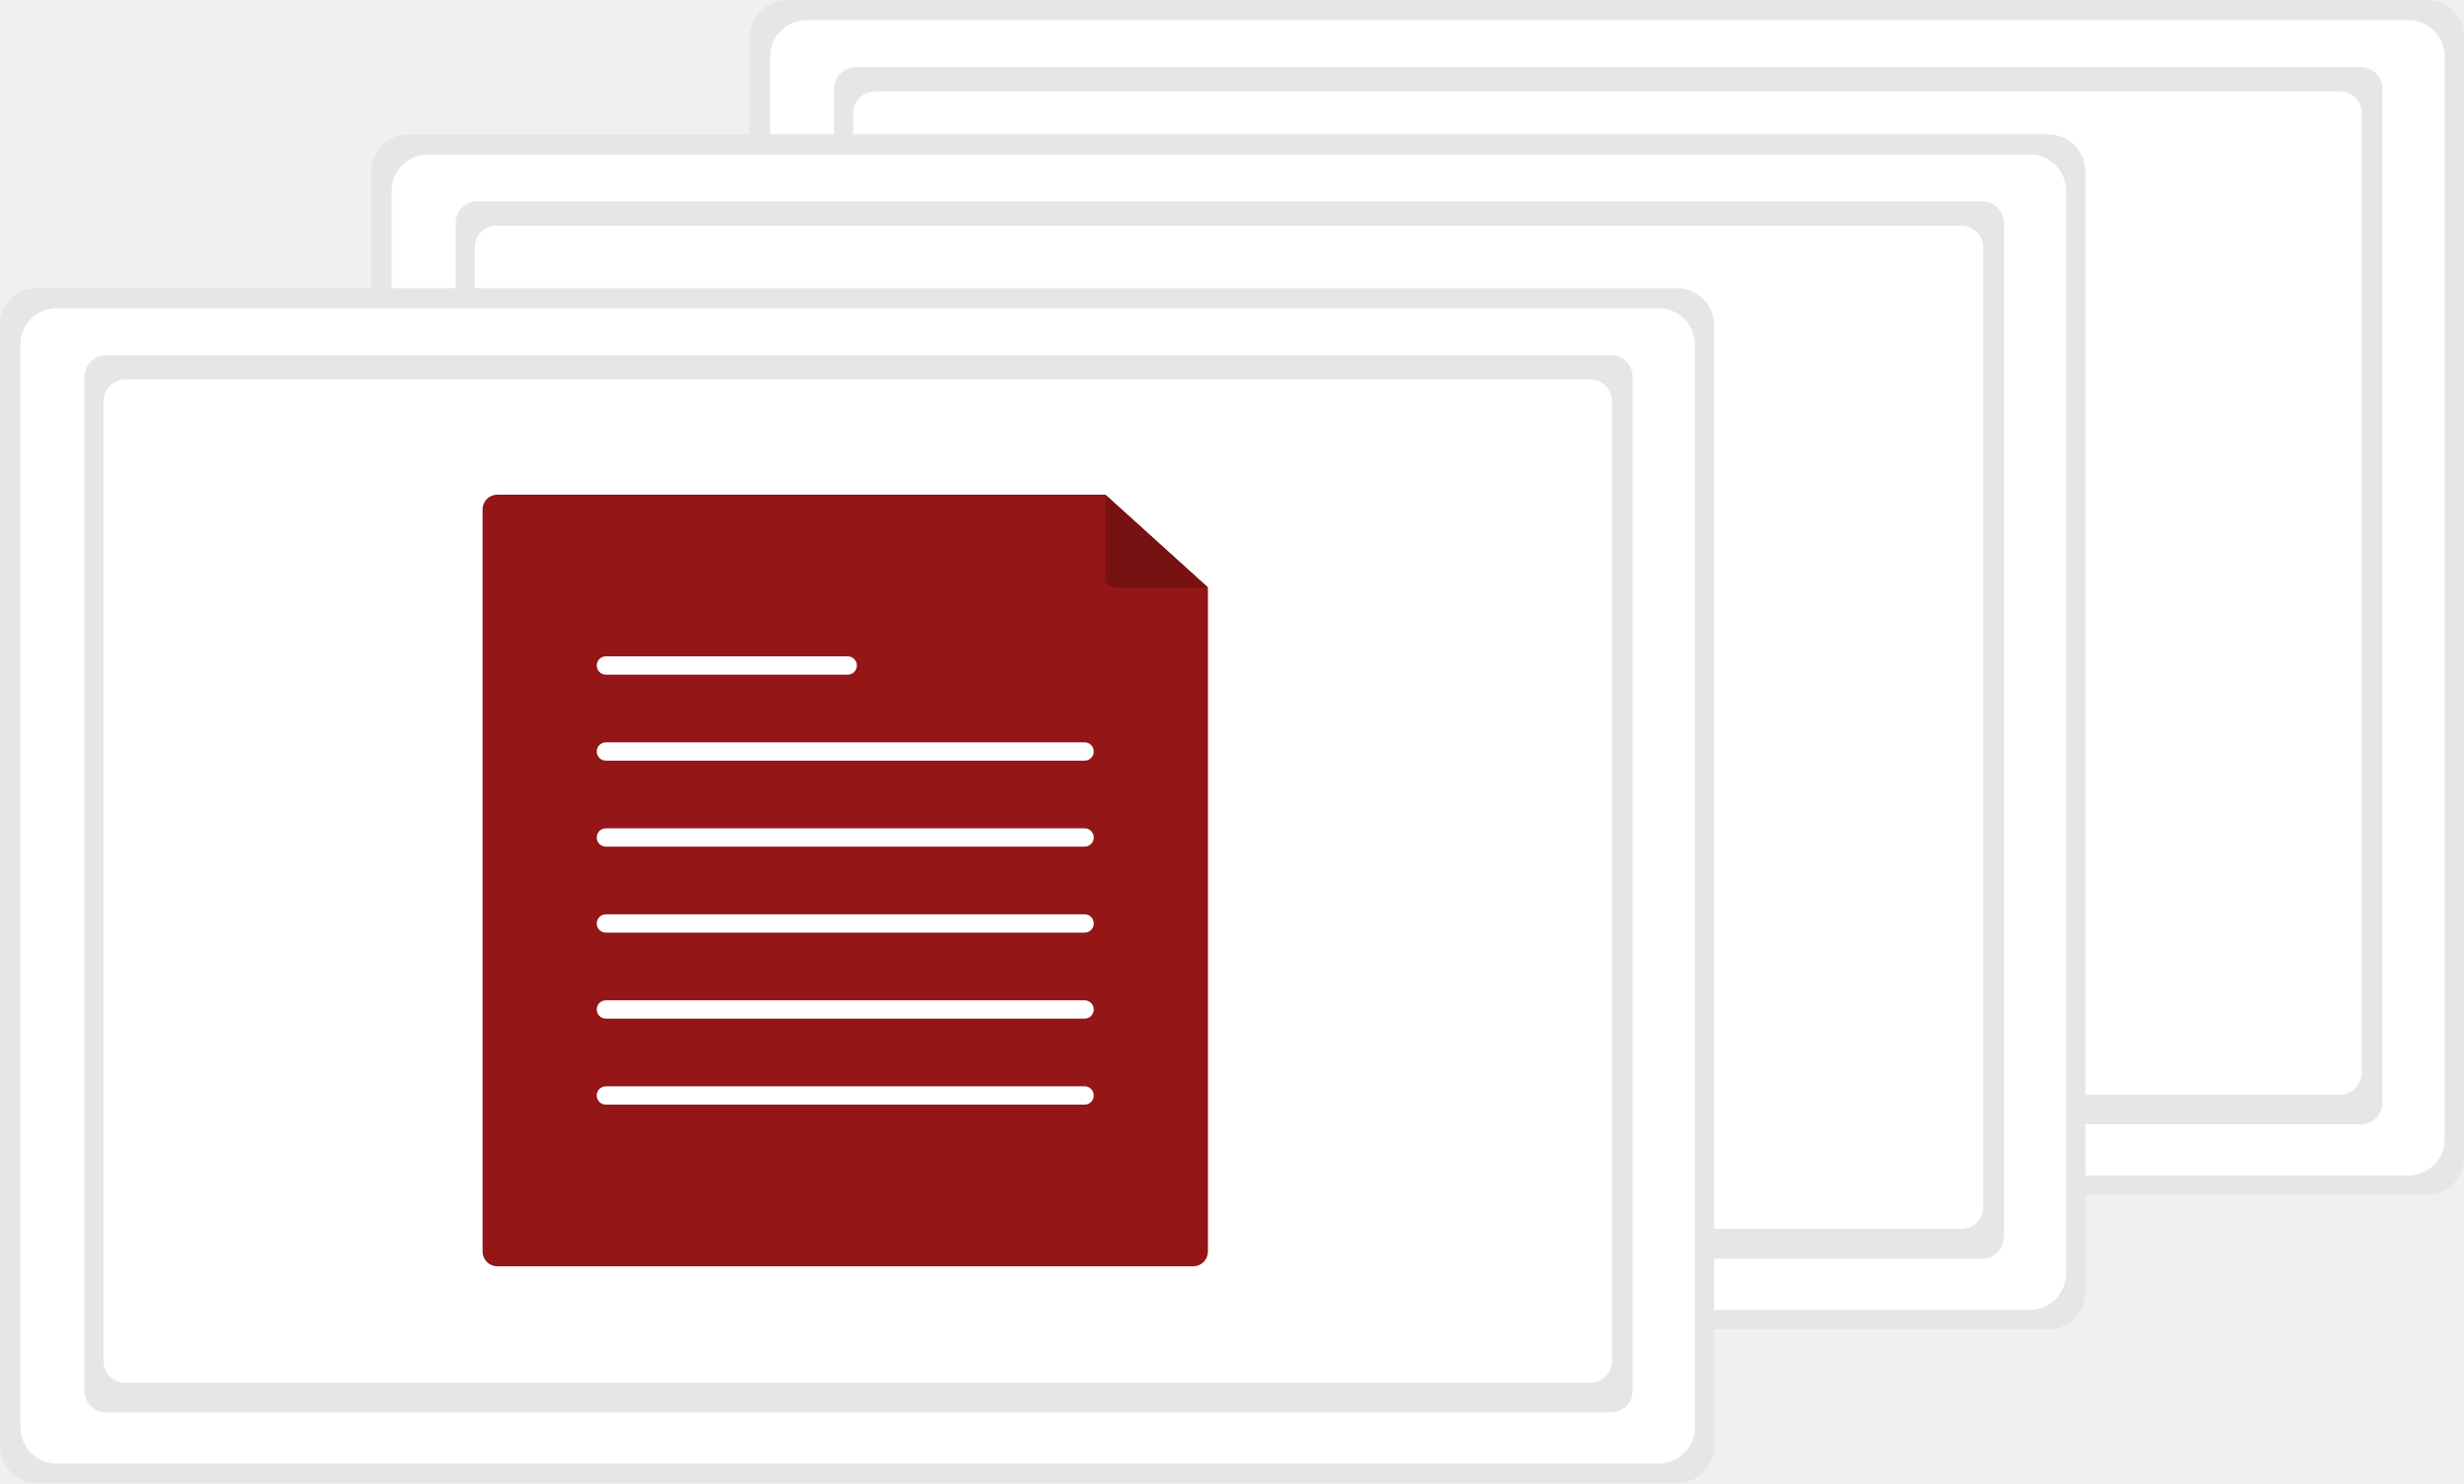
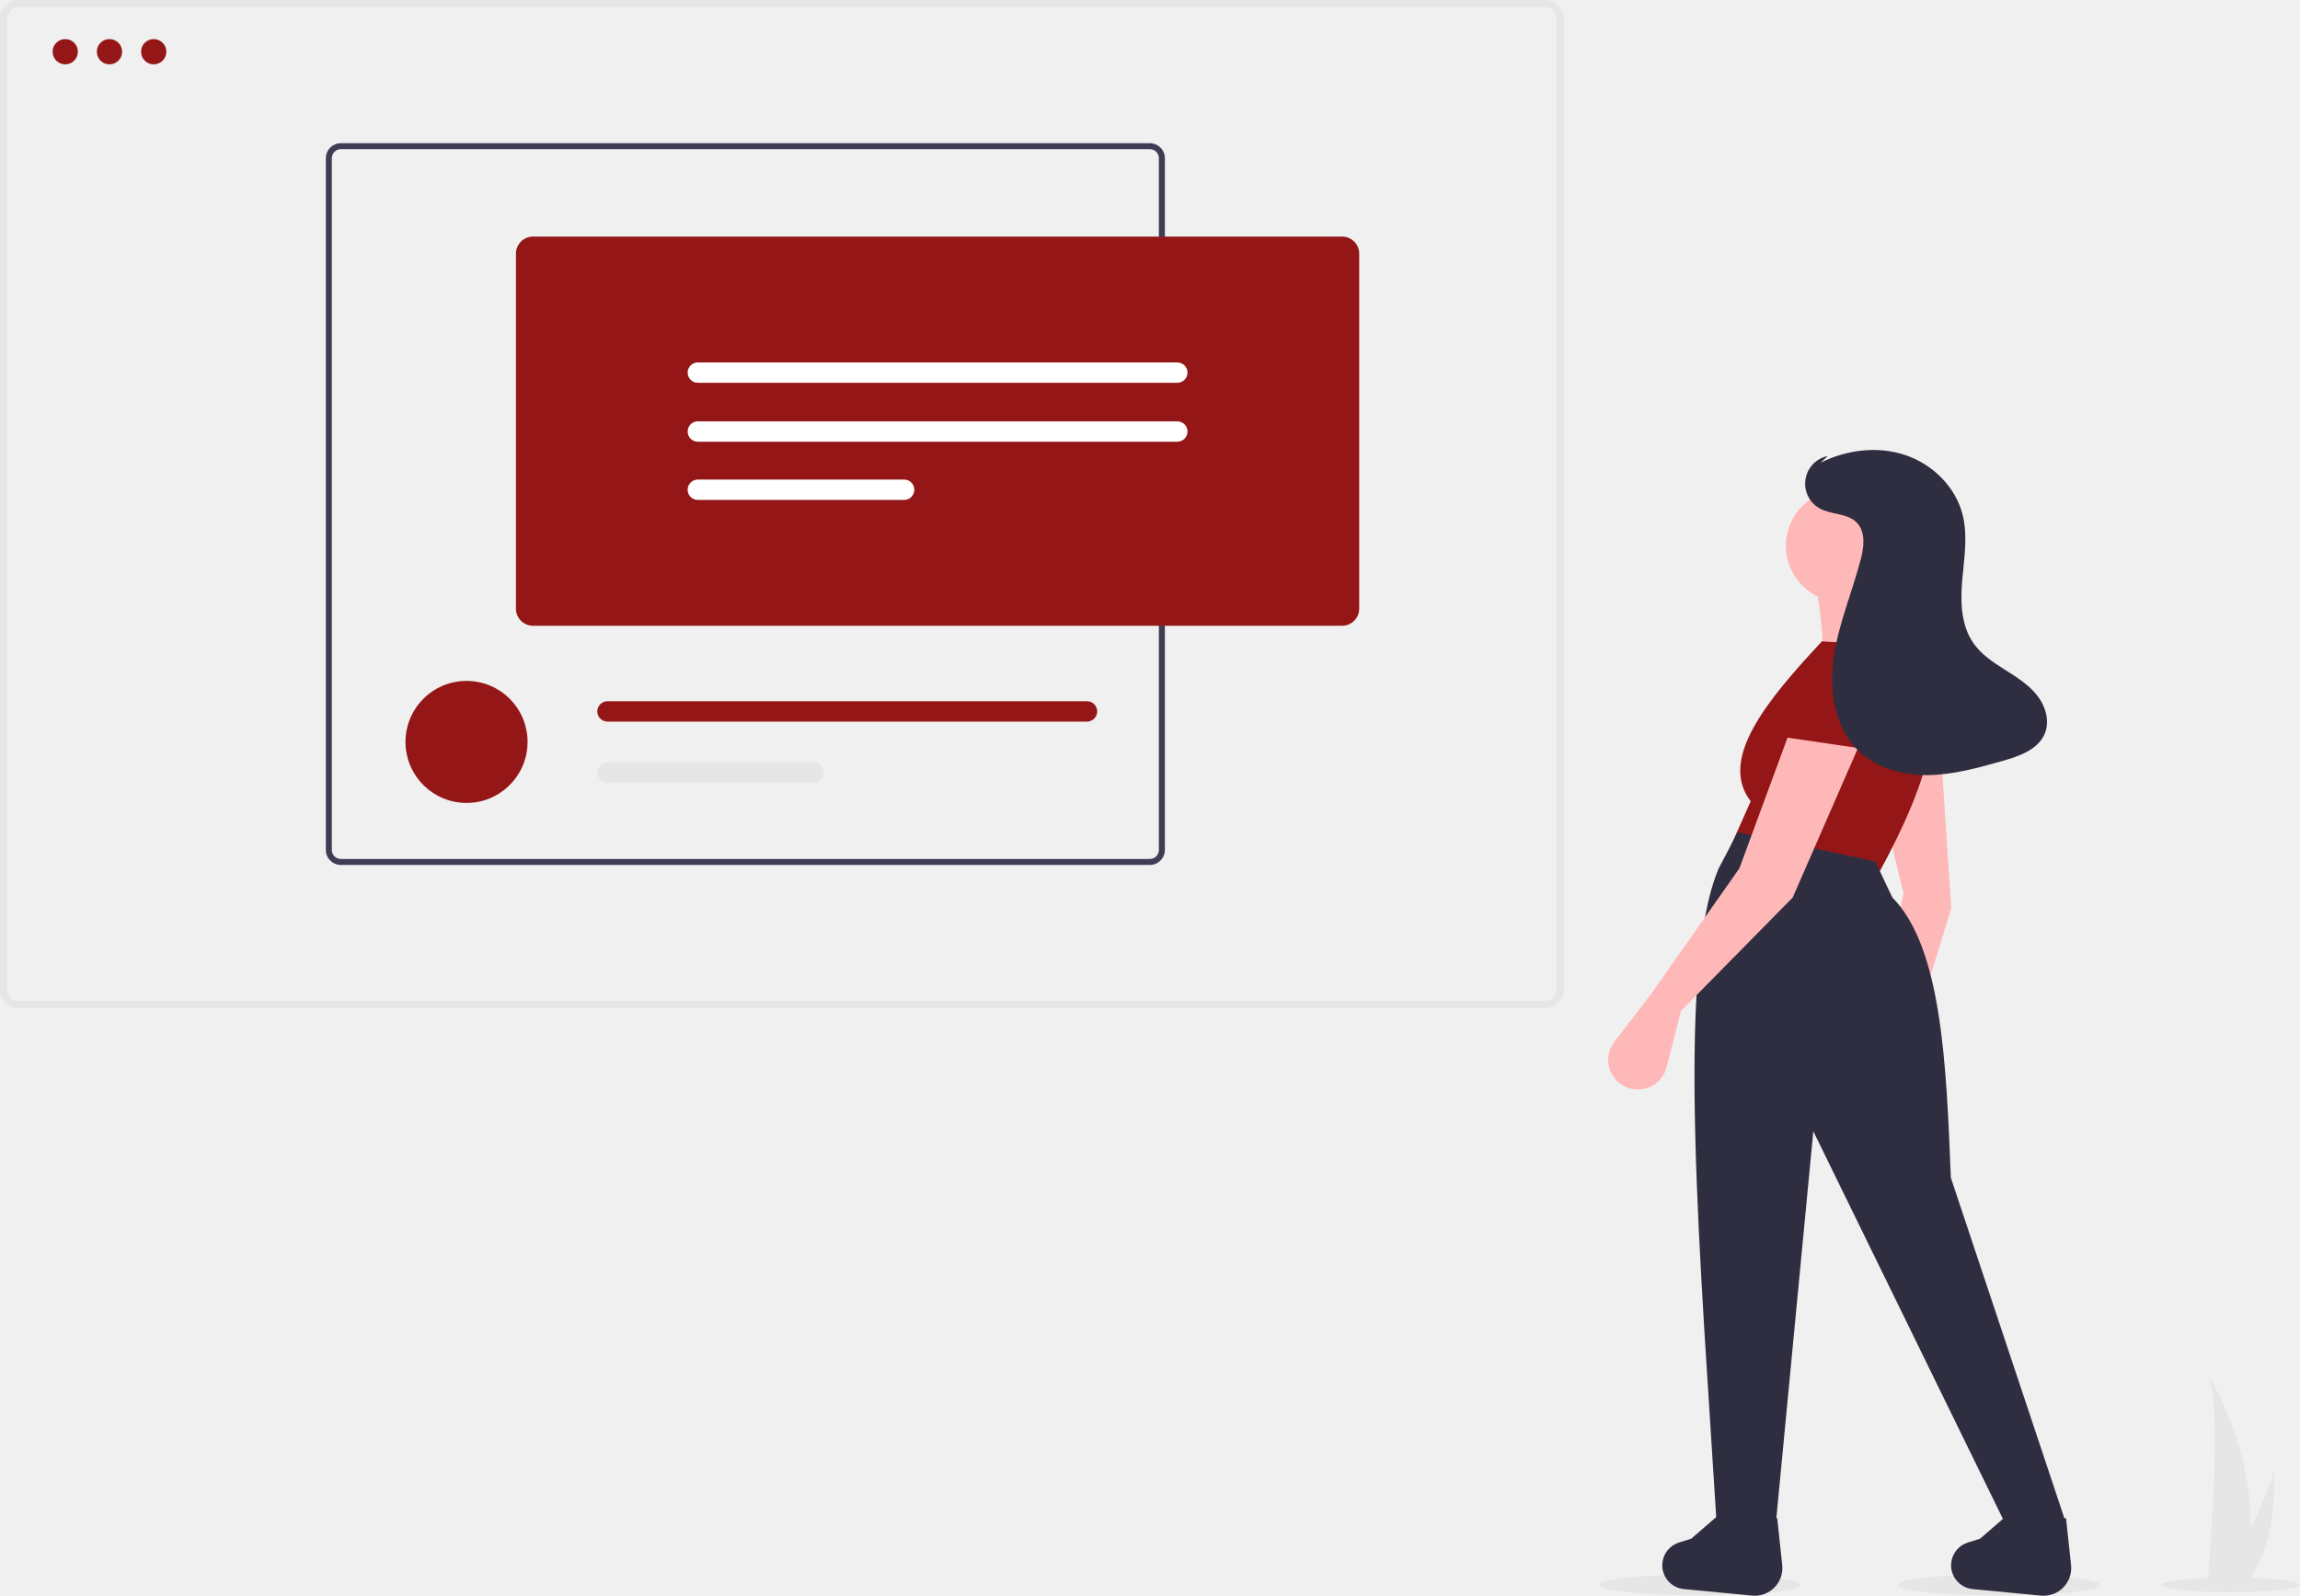
- <svg xmlns="http://www.w3.org/2000/svg" id="af461e34-156f-4911-b433-1993d7c9d72f" data-name="Layer 1" width="1008.92" height="607.45" viewBox="0 0 1008.92 607.45">
-   <path d="M1104.46,620.305a15.34,15.34,0,0,1-15.26,15.42H417.8a15.34,15.34,0,0,1-15.26-15.42V161.695a15.34,15.34,0,0,1,15.26-15.42H1089.2a15.34,15.34,0,0,1,15.26,15.42h0V620.305Z" transform="translate(-95.53981 -146.275)" fill="#e6e6e6" />
-   <path d="M1096.54,612.795a14.91,14.91,0,0,1-14.91,14.91H425.83a14.91,14.91,0,0,1-14.91-14.91V169.415a14.91,14.91,0,0,1,14.91-14.91h655.83a14.91,14.91,0,0,1,14.88,14.91Z" transform="translate(-95.53981 -146.275)" fill="#fff" />
-   <path id="a90d98f2-fe2a-41dc-85de-0aa221261a3e" data-name="b9c54412-061c-4155-b289-fb4c23e4a64e" d="M445.97,173.755h616.22a8.85,8.85,0,0,1,8.85,8.85v415.28a8.85,8.85,0,0,1-8.85,8.85H445.97a8.85,8.85,0,0,1-8.85-8.85h0V182.605a8.85,8.85,0,0,1,8.85-8.85Z" transform="translate(-95.53981 -146.275)" fill="#e6e6e6" />
-   <path d="M453.77,183.715h599.95a8.85,8.85,0,0,1,8.85,8.85v393.12a8.85,8.85,0,0,1-8.85,8.85H453.77a8.85,8.85,0,0,1-8.85-8.85h0V192.565a8.85,8.85,0,0,1,8.85-8.85Z" transform="translate(-95.53981 -146.275)" fill="#fff" />
-   <path d="M949.46,675.305a15.34,15.34,0,0,1-15.26,15.42H262.8a15.34,15.34,0,0,1-15.26-15.42h0V216.695a15.34,15.34,0,0,1,15.26-15.42H934.2a15.34,15.34,0,0,1,15.26,15.42h0V675.305Z" transform="translate(-95.53981 -146.275)" fill="#e6e6e6" />
-   <path d="M941.54,667.795a14.91,14.91,0,0,1-14.91,14.91H270.83a14.91,14.91,0,0,1-14.91-14.91V224.415a14.91,14.91,0,0,1,14.91-14.91H926.66a14.91,14.91,0,0,1,14.88,14.91Z" transform="translate(-95.53981 -146.275)" fill="#fff" />
-   <path id="b54624cf-b287-45f0-8f58-93aafc1fcbba" data-name="a7242049-80b4-49e1-bd08-67354734c824" d="M290.97,228.755H907.19a8.85,8.85,0,0,1,8.85,8.85v415.28a8.85,8.85,0,0,1-8.85,8.85H290.97a8.85,8.85,0,0,1-8.85-8.85h0V237.605a8.85,8.85,0,0,1,8.85-8.85h0Z" transform="translate(-95.53981 -146.275)" fill="#e6e6e6" />
-   <path d="M298.77,238.715H898.72a8.85,8.85,0,0,1,8.85,8.85v393.12a8.85,8.85,0,0,1-8.85,8.85H298.77a8.85,8.85,0,0,1-8.85-8.85h0V247.565a8.85,8.85,0,0,1,8.85-8.85Z" transform="translate(-95.53981 -146.275)" fill="#fff" />
-   <path d="M797.46,738.305a15.34,15.34,0,0,1-15.26,15.42H110.8a15.34,15.34,0,0,1-15.26-15.42V279.695a15.34,15.34,0,0,1,15.26-15.42H782.2a15.34,15.34,0,0,1,15.26,15.42h0V738.305Z" transform="translate(-95.53981 -146.275)" fill="#e6e6e6" />
-   <path d="M789.54,730.795a14.91,14.91,0,0,1-14.91,14.91H118.83a14.91,14.91,0,0,1-14.91-14.91V287.415a14.91,14.91,0,0,1,14.91-14.91H774.66a14.91,14.91,0,0,1,14.88,14.91Z" transform="translate(-95.53981 -146.275)" fill="#fff" />
-   <path id="a665a07e-790f-4a9c-be99-8c13ca89238c" data-name="b7a050eb-0cb2-44a8-b642-35d340850eff" d="M138.97,291.755H755.19a8.85,8.85,0,0,1,8.85,8.85v415.28a8.85,8.85,0,0,1-8.85,8.85H138.97a8.85,8.85,0,0,1-8.85-8.85V300.605a8.85,8.85,0,0,1,8.85-8.85h0Z" transform="translate(-95.53981 -146.275)" fill="#e6e6e6" />
-   <path d="M146.77,301.715H746.72a8.85,8.85,0,0,1,8.85,8.85v393.12a8.85,8.85,0,0,1-8.85,8.85H146.77a8.85,8.85,0,0,1-8.85-8.85V310.565A8.85,8.85,0,0,1,146.77,301.715Z" transform="translate(-95.53981 -146.275)" fill="#fff" />
-   <path d="M590.142,386.874v272a6.005,6.005,0,0,1-6,6h-285a6.005,6.005,0,0,1-6-6v-304a6.005,6.005,0,0,1,6-6h249Z" transform="translate(-95.53981 -146.275)" fill="#941616" />
-   <path id="b3cdc3b1-5d0a-4cee-b54c-a38ee088c012" data-name="Path 40" d="M343.578,415.072a3.755,3.755,0,0,0,0,7.509h99.005a3.755,3.755,0,1,0,.123-7.509q-.062-.001-.123,0Z" transform="translate(-95.53981 -146.275)" fill="#fff" />
-   <path id="b79c0997-055d-434d-8704-cfc1ccad2281" data-name="Path 40" d="M343.578,450.291a3.755,3.755,0,0,0,0,7.509H539.582a3.755,3.755,0,0,0,.123-7.509q-.062-.001-.123,0Z" transform="translate(-95.53981 -146.275)" fill="#fff" />
-   <path id="ed7d1f14-d1d4-40af-b9ad-7b5b5ece23df" data-name="Path 40" d="M343.578,485.51a3.755,3.755,0,0,0,0,7.509H539.582a3.755,3.755,0,1,0,.123-7.509q-.062-.001-.123,0Z" transform="translate(-95.53981 -146.275)" fill="#fff" />
-   <path id="ba3b747a-a6b2-4f39-a169-6ef4c21cd2ce" data-name="Path 40" d="M343.578,520.729a3.755,3.755,0,0,0,0,7.509H539.582a3.755,3.755,0,1,0,.123-7.509q-.062-.001-.123,0Z" transform="translate(-95.53981 -146.275)" fill="#fff" />
-   <path id="b6e4b743-2497-479e-800a-91c8b21b3df9" data-name="Path 40" d="M343.578,555.948a3.755,3.755,0,0,0,0,7.509H539.582a3.755,3.755,0,1,0,.123-7.509q-.062-.001-.123,0Z" transform="translate(-95.53981 -146.275)" fill="#fff" />
-   <path id="f91f499d-e7c9-446d-84c9-bf78465468f6" data-name="Path 40" d="M343.578,591.167a3.755,3.755,0,0,0,0,7.509H539.582a3.755,3.755,0,1,0,.123-7.509q-.062-.001-.123,0Z" transform="translate(-95.53981 -146.275)" fill="#fff" />
-   <path d="M590.142,386.874h-38a4,4,0,0,1-4-4v-34h0Z" transform="translate(-95.53981 -146.275)" fill="#941616" />
-   <path d="M590.142,386.874h-38a4,4,0,0,1-4-4v-34h0Z" transform="translate(-95.53981 -146.275)" opacity="0.2" />
+ <svg xmlns="http://www.w3.org/2000/svg" id="b02f0796-e5a2-4f93-9b0b-1e5532738db1" data-name="Layer 1" width="948.742" height="658.326" viewBox="0 0 948.742 658.326">
+   <ellipse cx="701.125" cy="653.844" rx="41.704" ry="4.344" fill="#e6e6e6" />
+   <ellipse cx="824.499" cy="653.844" rx="41.704" ry="4.344" fill="#e6e6e6" />
+   <ellipse cx="920.071" cy="653.844" rx="28.671" ry="2.987" fill="#e6e6e6" />
+   <path d="M1053.905,751.4a79.3,79.3,0,0,1-3.704,21.921c-.052.165-.106.327-.16.492h-13.824c.015-.147.03-.312.044-.492.922-10.597,6.236-75.092-.118-86.121C1036.698,688.094,1054.976,717.729,1053.905,751.4Z" transform="translate(-125.629 -120.837)" fill="#e6e6e6" />
+   <path d="M1052.867,773.321c-.116.165-.236.329-.359.492h-10.371c.079-.14.17-.305.275-.492,1.713-3.092,6.784-12.337,11.492-21.921,5.059-10.299,9.7-20.99,9.309-24.859C1063.334,727.414,1066.834,754.015,1052.867,773.321Z" transform="translate(-125.629 -120.837)" fill="#e6e6e6" />
+   <path d="M763.112,536.747H133.211a7.591,7.591,0,0,1-7.582-7.582V128.419a7.59,7.59,0,0,1,7.582-7.582H763.112a7.59,7.59,0,0,1,7.582,7.582v400.746A7.591,7.591,0,0,1,763.112,536.747ZM133.211,123.837a4.587,4.587,0,0,0-4.582,4.582v400.746a4.587,4.587,0,0,0,4.582,4.582H763.112a4.587,4.587,0,0,0,4.582-4.582V128.419a4.587,4.587,0,0,0-4.582-4.582Z" transform="translate(-125.629 -120.837)" fill="#e6e6e6" />
+   <path d="M599.955,179.918H266.213a6.189,6.189,0,0,0-6.182,6.182V471.483a6.189,6.189,0,0,0,6.182,6.182H599.955a6.189,6.189,0,0,0,6.182-6.182V186.1A6.189,6.189,0,0,0,599.955,179.918Zm3.705,291.566a3.718,3.718,0,0,1-3.705,3.716H266.213a3.711,3.711,0,0,1-3.705-3.716V186.1a3.711,3.711,0,0,1,3.705-3.716H599.955a3.718,3.718,0,0,1,3.705,3.716Z" transform="translate(-125.629 -120.837)" fill="#3f3d56" />
+   <path d="M343.249,426.922c0,.44-.012.88-.035,1.308a25.175,25.175,0,0,1-50.281,0c-.023-.428-.035-.868-.035-1.308a25.175,25.175,0,1,1,50.35,0Z" transform="translate(-125.629 -120.837)" fill="#941616" />
+   <path d="M574.021,410.135H376.21a4.197,4.197,0,0,0,0,8.394H574.021a4.197,4.197,0,0,0,0-8.394Z" transform="translate(-125.629 -120.837)" fill="#941616" />
+   <path d="M461.327,435.315H376.21a4.191,4.191,0,0,0,0,8.382h85.117a4.191,4.191,0,1,0,0-8.382Z" transform="translate(-125.629 -120.837)" fill="#e6e6e6" />
+   <path d="M679.244,378.996H345.505a7.057,7.057,0,0,1-7.049-7.049V225.485a7.057,7.057,0,0,1,7.049-7.049H679.244a7.057,7.057,0,0,1,7.049,7.049V371.947A7.057,7.057,0,0,1,679.244,378.996Z" transform="translate(-125.629 -120.837)" fill="#941616" />
+   <path d="M413.471,270.355a4.196,4.196,0,0,0,0,8.392H611.278a4.196,4.196,0,0,0,0-8.392Z" transform="translate(-125.629 -120.837)" fill="#fff" />
+   <path d="M413.471,294.668a4.196,4.196,0,0,0,0,8.392H611.278a4.196,4.196,0,0,0,0-8.392Z" transform="translate(-125.629 -120.837)" fill="#fff" />
+   <path d="M413.471,318.685a4.196,4.196,0,0,0,0,8.392H498.588a4.196,4.196,0,0,0,0-8.392Z" transform="translate(-125.629 -120.837)" fill="#fff" />
+   <circle cx="26.914" cy="21.336" r="5.213" fill="#941616" />
+   <circle cx="45.159" cy="21.336" r="5.213" fill="#941616" />
+   <circle cx="63.405" cy="21.336" r="5.213" fill="#941616" />
+   <path d="M896.876,558.52l-4.273,23.691a12.238,12.238,0,0,0,13.726,14.295h0a12.238,12.238,0,0,0,10.238-14.896L911.146,558.313,930.532,495.547l-4.467-67.176-27.772,9.602L910.847,489.336Z" transform="translate(-125.629 -120.837)" fill="#ffb8b8" />
+   <circle cx="759.878" cy="225.161" r="23.221" fill="#ffb8b8" />
+   <path d="M875.744,412.393l45.386-.709c-9.737-23.565-17.629-45.814-15.601-60.987l-31.912,4.964C877.394,377.213,879.224,392.737,875.744,412.393Z" transform="translate(-125.629 -120.837)" fill="#ffb8b8" />
+   <path d="M839.577,469.834l60.987,11.346c20.561-37.668,31.903-71.681,12.765-93.608L877.162,385.445c-23.109,24.712-42.654,48.694-29.374,65.954Z" transform="translate(-125.629 -120.837)" fill="#941616" />
+   <path d="M893.886,440.257c13.957,5.34,26.911.699,38.801-14.521l-17.622-33.998-22.455,4.45Z" transform="translate(-125.629 -120.837)" fill="#941616" />
+   <path d="M833.904,752.077l24.111-1.24,15.601-163.283,79.425,162.396,24.82-.709-47.513-142.54c-1.875-47.556-3.835-94.988-24.111-115.592l-7.092-14.892L842.414,464.161l-7.801,14.892C816.527,521.285,827.146,641.955,833.904,752.077Z" transform="translate(-125.629 -120.837)" fill="#2f2e41" />
+   <path d="M820.223,776.411l28.143,2.699a11.401,11.401,0,0,0,12.425-12.555L858.724,747.113c-7.798,2.031-16.122,1.556-24.82-.709l-10.637,9.219-5.041,1.575a9.853,9.853,0,0,0-6.877,8.551v0A9.853,9.853,0,0,0,820.223,776.411Z" transform="translate(-125.629 -120.837)" fill="#2f2e41" />
+   <path d="M939.361,776.411l28.143,2.699a11.401,11.401,0,0,0,12.425-12.555l-2.068-19.442c-7.798,2.031-16.122,1.556-24.82-.709l-10.637,9.219-5.041,1.575a9.853,9.853,0,0,0-6.877,8.551v0A9.853,9.853,0,0,0,939.361,776.411Z" transform="translate(-125.629 -120.837)" fill="#2f2e41" />
+   <path d="M858.015,425.158c9.934,11.164,23.57,13.004,41.131,4.964V391.828l-21.984-6.382Z" transform="translate(-125.629 -120.837)" fill="#941616" />
+   <path d="M806.247,531.531l-14.696,19.067a12.238,12.238,0,0,0,5.608,19.008h0a12.238,12.238,0,0,0,15.945-8.513l5.908-23.179,46.095-46.804,26.948-61.696L862.979,425.158l-19.856,53.896Z" transform="translate(-125.629 -120.837)" fill="#ffb8b8" />
+   <path d="M876.628,311.735c10.665-5.364,23.414-6.96,34.751-3.221s20.931,13.115,23.829,24.695c2.191,8.754.609,17.937-.164,26.927s-.526,18.707,4.655,26.095c3.247,4.63,8.099,7.841,12.878,10.863s9.706,6.058,13.237,10.475,5.436,10.595,3.306,15.833c-2.72,6.688-10.555,9.41-17.503,11.372-9.904,2.797-19.94,5.615-30.229,5.821s-21.031-2.488-28.592-9.471c-10.284-9.498-12.753-25.032-10.803-38.894s7.591-26.904,11.146-40.444c1.374-5.232,2.171-11.543-1.634-15.388-3.865-3.905-10.419-3.14-15.23-5.793a11.664,11.664,0,0,1,3.279-21.637" transform="translate(-125.629 -120.837)" fill="#2f2e41" />
</svg>
